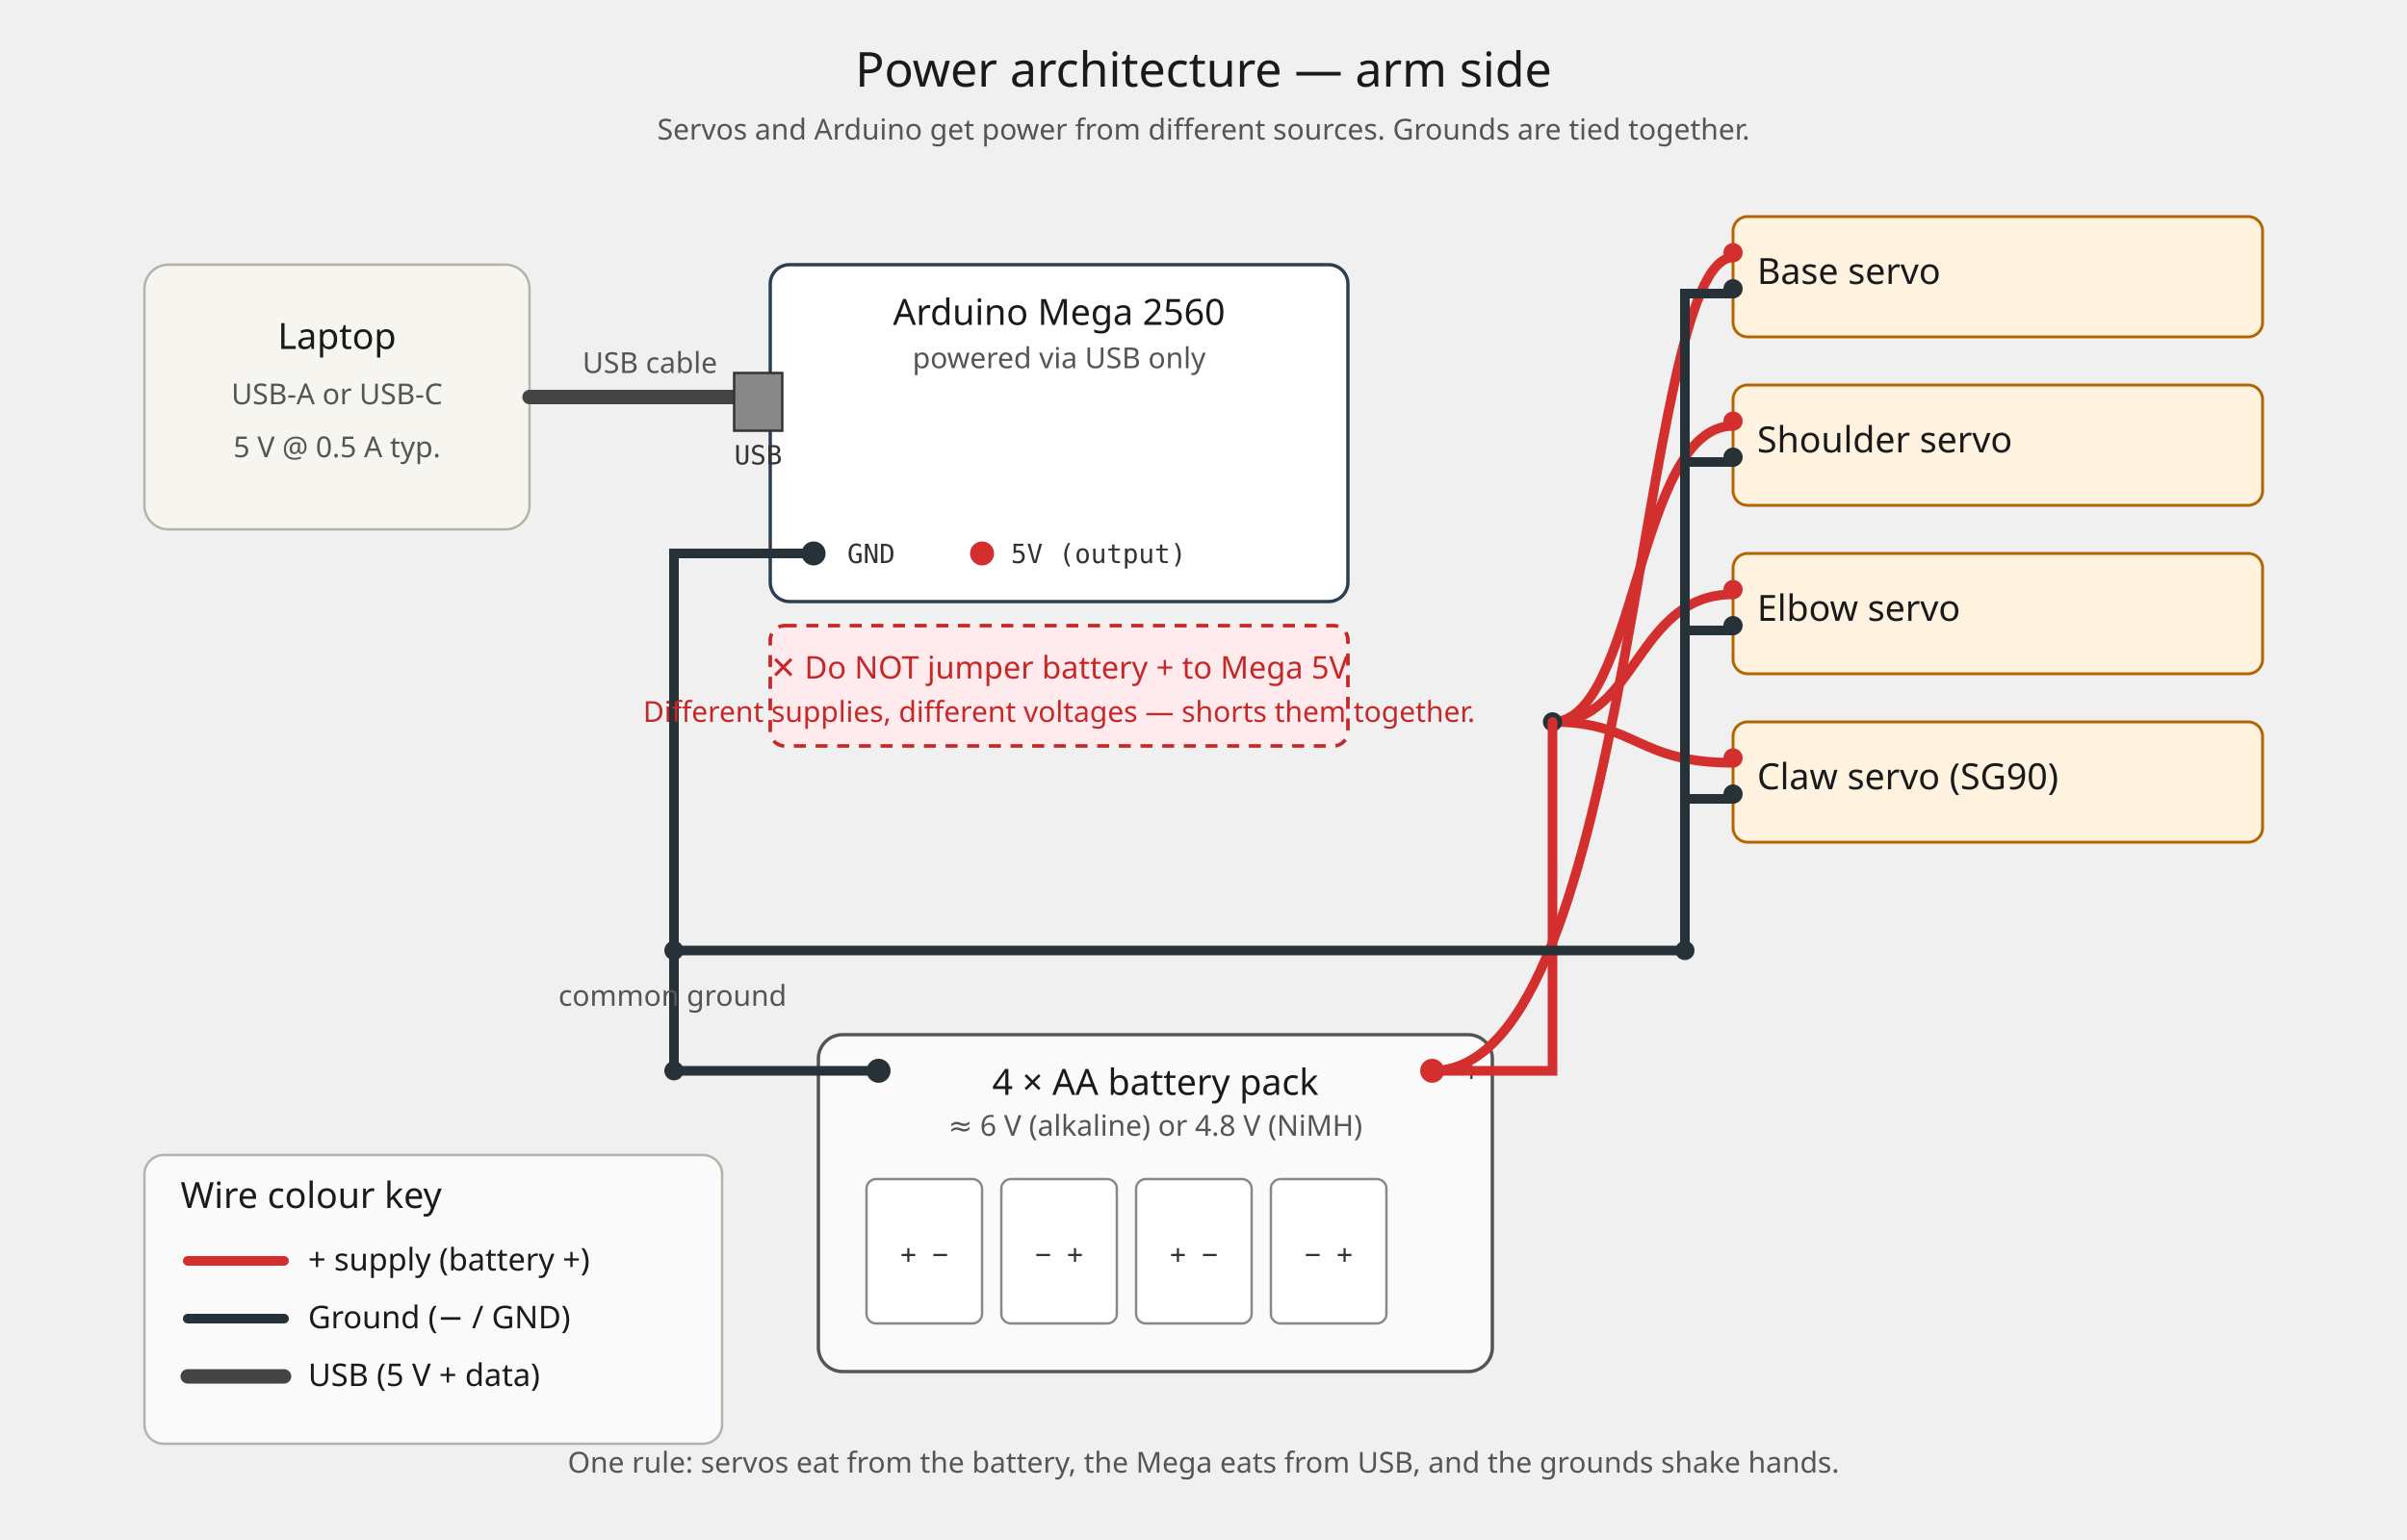
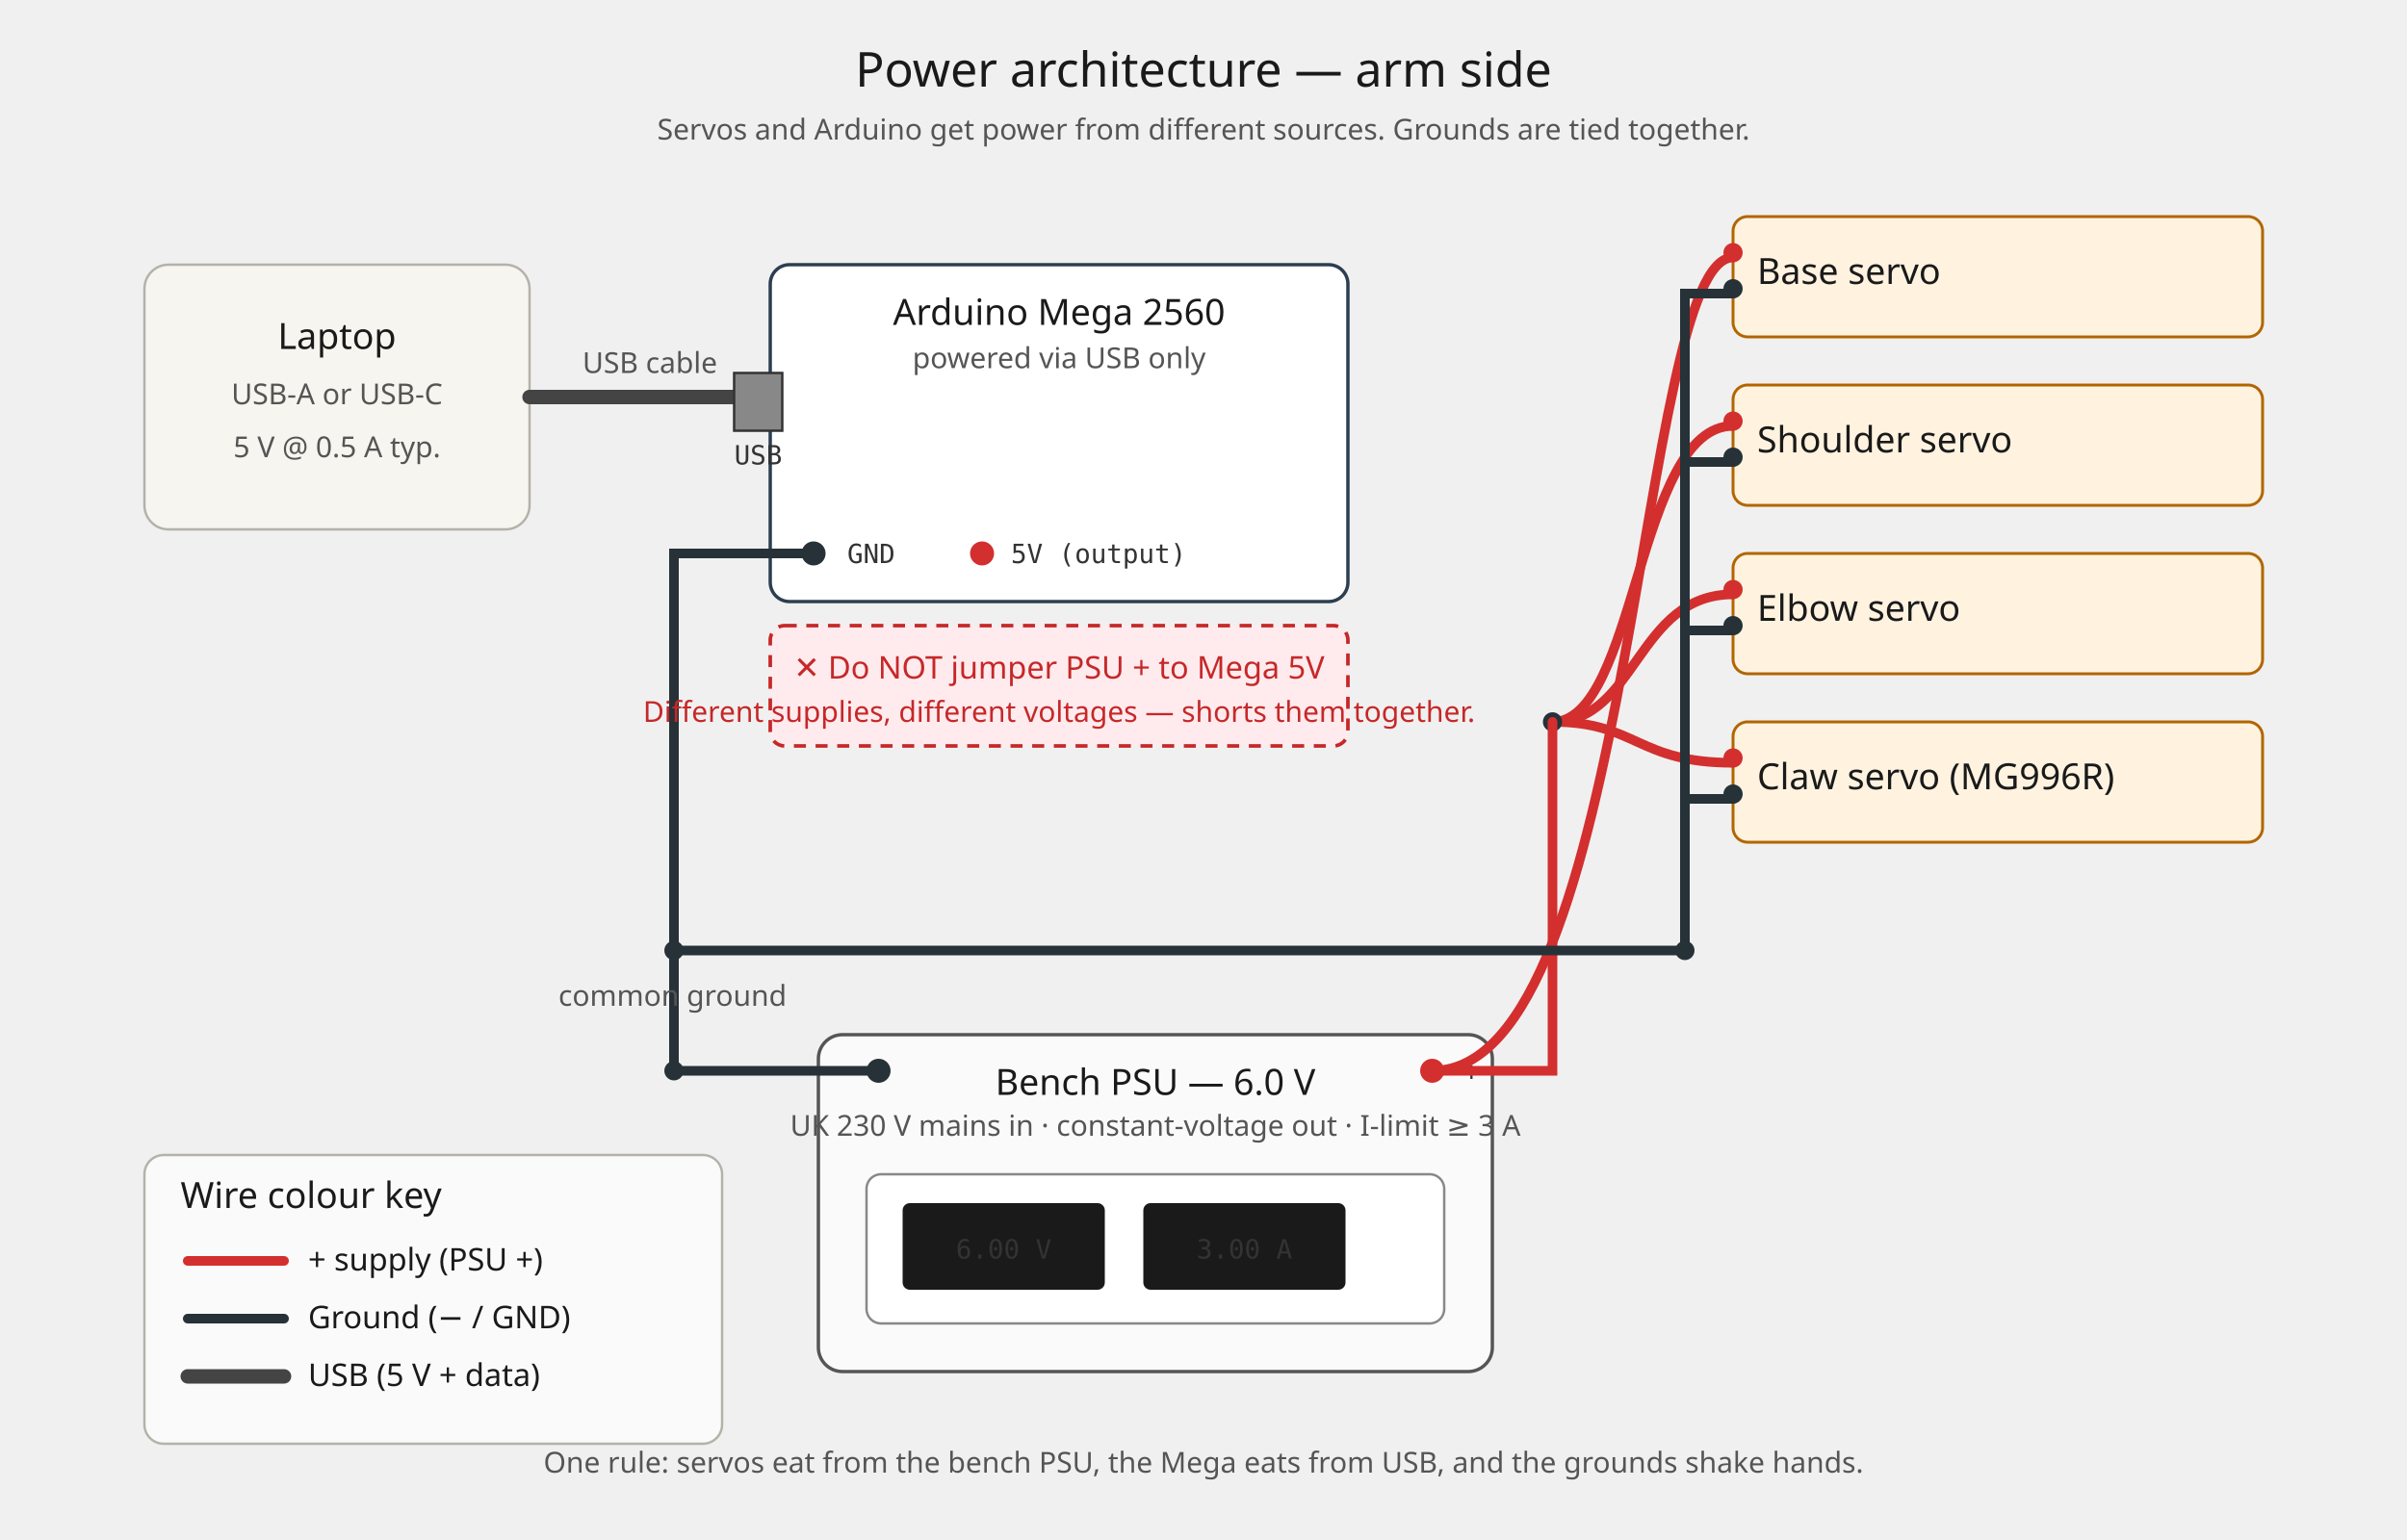
<svg xmlns="http://www.w3.org/2000/svg" viewBox="0 0 1000 640" width="100%" role="img">
  <defs>
    <marker id="a" viewBox="0 0 10 10" refX="9" refY="5" markerWidth="6" markerHeight="6" orient="auto">
      <path d="M0,0 L10,5 L0,10 Z" fill="context-stroke" />
    </marker>
  </defs>
  <style>
    .ttl  { font: 500 20px system-ui, sans-serif; fill: #1a1a1a; }
    .h    { font: 500 15px system-ui, sans-serif; fill: #1a1a1a; }
    .lbl  { font: 400 13px system-ui, sans-serif; fill: #1a1a1a; }
    .sub  { font: 400 12px system-ui, sans-serif; fill: #555; }
    .warn { font: 500 13px system-ui, sans-serif; fill: #c62828; }
    .note { font: 400 12px system-ui, sans-serif; fill: #c62828; }
    .pin  { font: 400 11px monospace; fill: #333; }
    .box  { fill: #ffffff; stroke: #2c3e50; stroke-width: 1.4; }
    .card { fill: #f7f5ef; stroke: #b4b2a9; stroke-width: 1; }
    .wpos { stroke: #d32f2f; stroke-width: 4; fill: none; stroke-linecap: round; }
    .wgnd { stroke: #263238; stroke-width: 4; fill: none; stroke-linecap: round; }
    .wusb { stroke: #444; stroke-width: 6; fill: none; stroke-linecap: round; }
    .forbidden { stroke: #d32f2f; stroke-width: 2; fill: none; stroke-dasharray: 6 4; }
    .dot { fill: #263238; }
  </style>
  <text x="500" y="36" text-anchor="middle" class="ttl">Power architecture — arm side</text>
  <text x="500" y="58" text-anchor="middle" class="sub">Servos and Arduino get power from different sources. Grounds are tied together.</text>
  <rect x="60" y="110" width="160" height="110" rx="10" class="card" />
  <text x="140" y="145" text-anchor="middle" class="h">Laptop</text>
  <text x="140" y="168" text-anchor="middle" class="sub">USB-A or USB-C</text>
  <text x="140" y="190" text-anchor="middle" class="sub">5 V @ 0.5 A typ.</text>
  <path class="wusb" d="M 220 165 Q 290 165 320 165" />
  <text x="270" y="155" text-anchor="middle" class="sub">USB cable</text>
  <rect x="320" y="110" width="240" height="140" rx="8" class="box" fill="#E6F1FB" stroke="#185FA5" />
  <text x="440" y="135" text-anchor="middle" class="h" fill="#0C447C">Arduino Mega 2560</text>
  <text x="440" y="153" text-anchor="middle" class="sub" fill="#0C447C">powered via USB only</text>
  <rect x="305" y="155" width="20" height="24" fill="#888" stroke="#333" stroke-width="1" />
  <text x="315" y="193" text-anchor="middle" class="pin">USB</text>
  <circle cx="338" cy="230" r="5" class="dot" />
  <text x="352" y="234" class="pin">GND</text>
  <circle cx="408" cy="230" r="5" fill="#d32f2f" />
  <text x="420" y="234" class="pin">5V (output)</text>
  <rect x="720" y="90" width="220" height="50" rx="6" fill="#fff3e0" stroke="#b26500" stroke-width="1.2" />
  <text x="730" y="118" class="h" fill="#b26500">Base servo</text>
  <rect x="720" y="160" width="220" height="50" rx="6" fill="#fff3e0" stroke="#b26500" stroke-width="1.2" />
  <text x="730" y="188" class="h" fill="#b26500">Shoulder servo</text>
  <rect x="720" y="230" width="220" height="50" rx="6" fill="#fff3e0" stroke="#b26500" stroke-width="1.2" />
  <text x="730" y="258" class="h" fill="#b26500">Elbow servo</text>
  <rect x="720" y="300" width="220" height="50" rx="6" fill="#fff3e0" stroke="#b26500" stroke-width="1.2" />
-   <text x="730" y="328" class="h" fill="#b26500">Claw servo (SG90)</text>
+   <text x="730" y="328" class="h" fill="#b26500">Claw servo (MG996R)</text>
  <circle cx="720" cy="105" r="4" fill="#d32f2f" />
  <circle cx="720" cy="120" r="4" class="dot" />
  <circle cx="720" cy="175" r="4" fill="#d32f2f" />
  <circle cx="720" cy="190" r="4" class="dot" />
  <circle cx="720" cy="245" r="4" fill="#d32f2f" />
  <circle cx="720" cy="260" r="4" class="dot" />
  <circle cx="720" cy="315" r="4" fill="#d32f2f" />
  <circle cx="720" cy="330" r="4" class="dot" />
  <rect x="340" y="430" width="280" height="140" rx="10" fill="#fafafa" stroke="#555" stroke-width="1.4" />
-   <text x="480" y="455" text-anchor="middle" class="h">4 × AA battery pack</text>
-   <text x="480" y="472" text-anchor="middle" class="sub">≈ 6 V (alkaline) or 4.8 V (NiMH)</text>
-   <g>
-     <rect x="360" y="490" width="48" height="60" rx="4" fill="#fff" stroke="#888" stroke-width="1" />
-     <rect x="416" y="490" width="48" height="60" rx="4" fill="#fff" stroke="#888" stroke-width="1" />
-     <rect x="472" y="490" width="48" height="60" rx="4" fill="#fff" stroke="#888" stroke-width="1" />
-     <rect x="528" y="490" width="48" height="60" rx="4" fill="#fff" stroke="#888" stroke-width="1" />
-     <text x="384" y="525" text-anchor="middle" class="pin">+  −</text>
-     <text x="440" y="525" text-anchor="middle" class="pin">−  +</text>
-     <text x="496" y="525" text-anchor="middle" class="pin">+  −</text>
-     <text x="552" y="525" text-anchor="middle" class="pin">−  +</text>
-   </g>
+   <text x="480" y="455" text-anchor="middle" class="h">Bench PSU — 6.0 V</text>
+   <text x="480" y="472" text-anchor="middle" class="sub">UK 230 V mains in · constant-voltage out · I-limit ≥ 3 A</text>
+   <rect x="360" y="488" width="240" height="62" rx="6" fill="#fff" stroke="#888" stroke-width="1" />
+   <rect x="375" y="500" width="84" height="36" rx="3" fill="#1a1a1a" />
+   <text x="417" y="523" text-anchor="middle" class="pin" fill="#fff">6.00 V</text>
+   <rect x="475" y="500" width="84" height="36" rx="3" fill="#1a1a1a" />
+   <text x="517" y="523" text-anchor="middle" class="pin" fill="#fff">3.00 A</text>
  <circle cx="595" cy="445" r="5" fill="#d32f2f" />
  <text x="608" y="449" class="pin" fill="#d32f2f">+</text>
  <circle cx="365" cy="445" r="5" class="dot" />
  <text x="346" y="449" class="pin">−</text>
  <path class="wpos" d="M 595 445 C 680 445, 680 107, 720 107" />
  <path class="wpos" d="M 645 300 C 680 300, 680 177, 720 177" />
  <path class="wpos" d="M 645 300 C 680 300, 680 247, 720 247" />
  <path class="wpos" d="M 645 300 C 680 300, 680 317, 720 317" />
  <circle cx="645" cy="300" r="4" class="dot" fill="#d32f2f" />
  <path class="wpos" d="M 595 445 L 645 445 L 645 300" />
  <path class="wgnd" d="M 365 445 L 280 445 L 280 395 L 700 395 L 700 122 L 720 122" />
  <path class="wgnd" d="M 280 395 L 280 230 L 338 230" />
  <path class="wgnd" d="M 700 395 L 700 192 L 720 192" />
  <path class="wgnd" d="M 700 395 L 700 262 L 720 262" />
  <path class="wgnd" d="M 700 395 L 700 332 L 720 332" />
  <circle cx="280" cy="445" r="4" class="dot" />
  <circle cx="280" cy="395" r="4" class="dot" />
  <circle cx="700" cy="395" r="4" class="dot" />
  <text x="232" y="418" class="sub">common ground</text>
  <rect x="320" y="260" width="240" height="50" rx="6" fill="#ffebee" stroke="#c62828" stroke-width="1.5" stroke-dasharray="5 4" />
-   <text x="440" y="282" text-anchor="middle" class="warn">✕  Do NOT jumper battery + to Mega 5V</text>
+   <text x="440" y="282" text-anchor="middle" class="warn">✕  Do NOT jumper PSU + to Mega 5V</text>
  <text x="440" y="300" text-anchor="middle" class="note">Different supplies, different voltages — shorts them together.</text>
  <rect x="60" y="480" width="240" height="120" rx="8" fill="#fafafa" stroke="#b4b2a9" stroke-width="1" />
  <text x="75" y="502" class="h">Wire colour key</text>
  <line x1="78" y1="524" x2="118" y2="524" class="wpos" />
-   <text x="128" y="528" class="lbl">+ supply (battery +)</text>
+   <text x="128" y="528" class="lbl">+ supply (PSU +)</text>
  <line x1="78" y1="548" x2="118" y2="548" class="wgnd" />
  <text x="128" y="552" class="lbl">Ground (− / GND)</text>
  <line x1="78" y1="572" x2="118" y2="572" class="wusb" />
  <text x="128" y="576" class="lbl">USB (5 V + data)</text>
-   <text x="500" y="612" text-anchor="middle" class="sub">One rule: servos eat from the battery, the Mega eats from USB, and the grounds shake hands.</text>
+   <text x="500" y="612" text-anchor="middle" class="sub">One rule: servos eat from the bench PSU, the Mega eats from USB, and the grounds shake hands.</text>
</svg>
